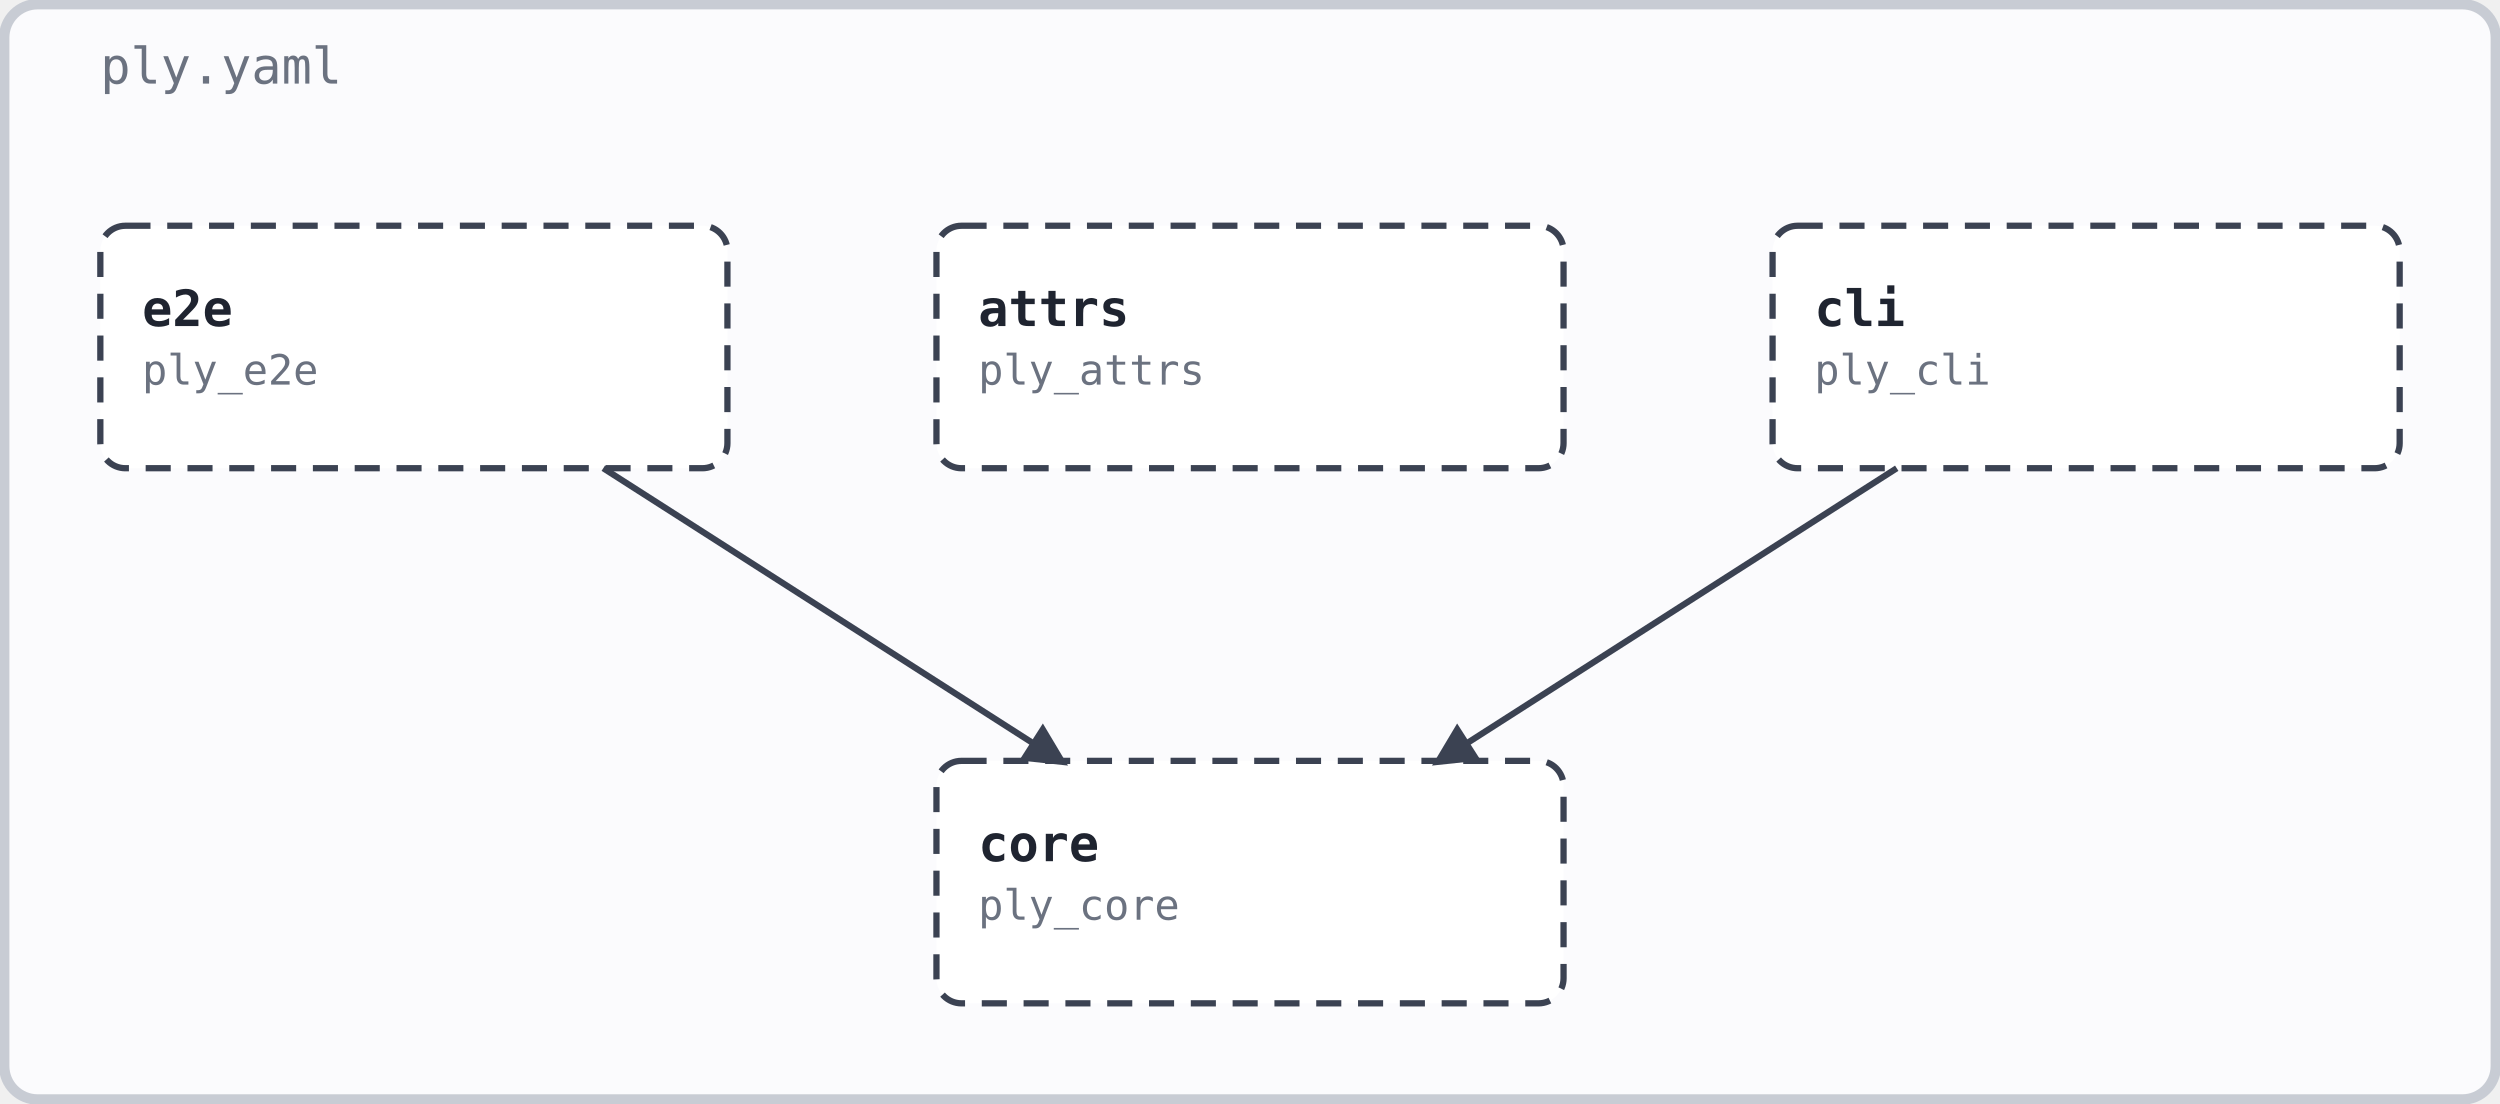
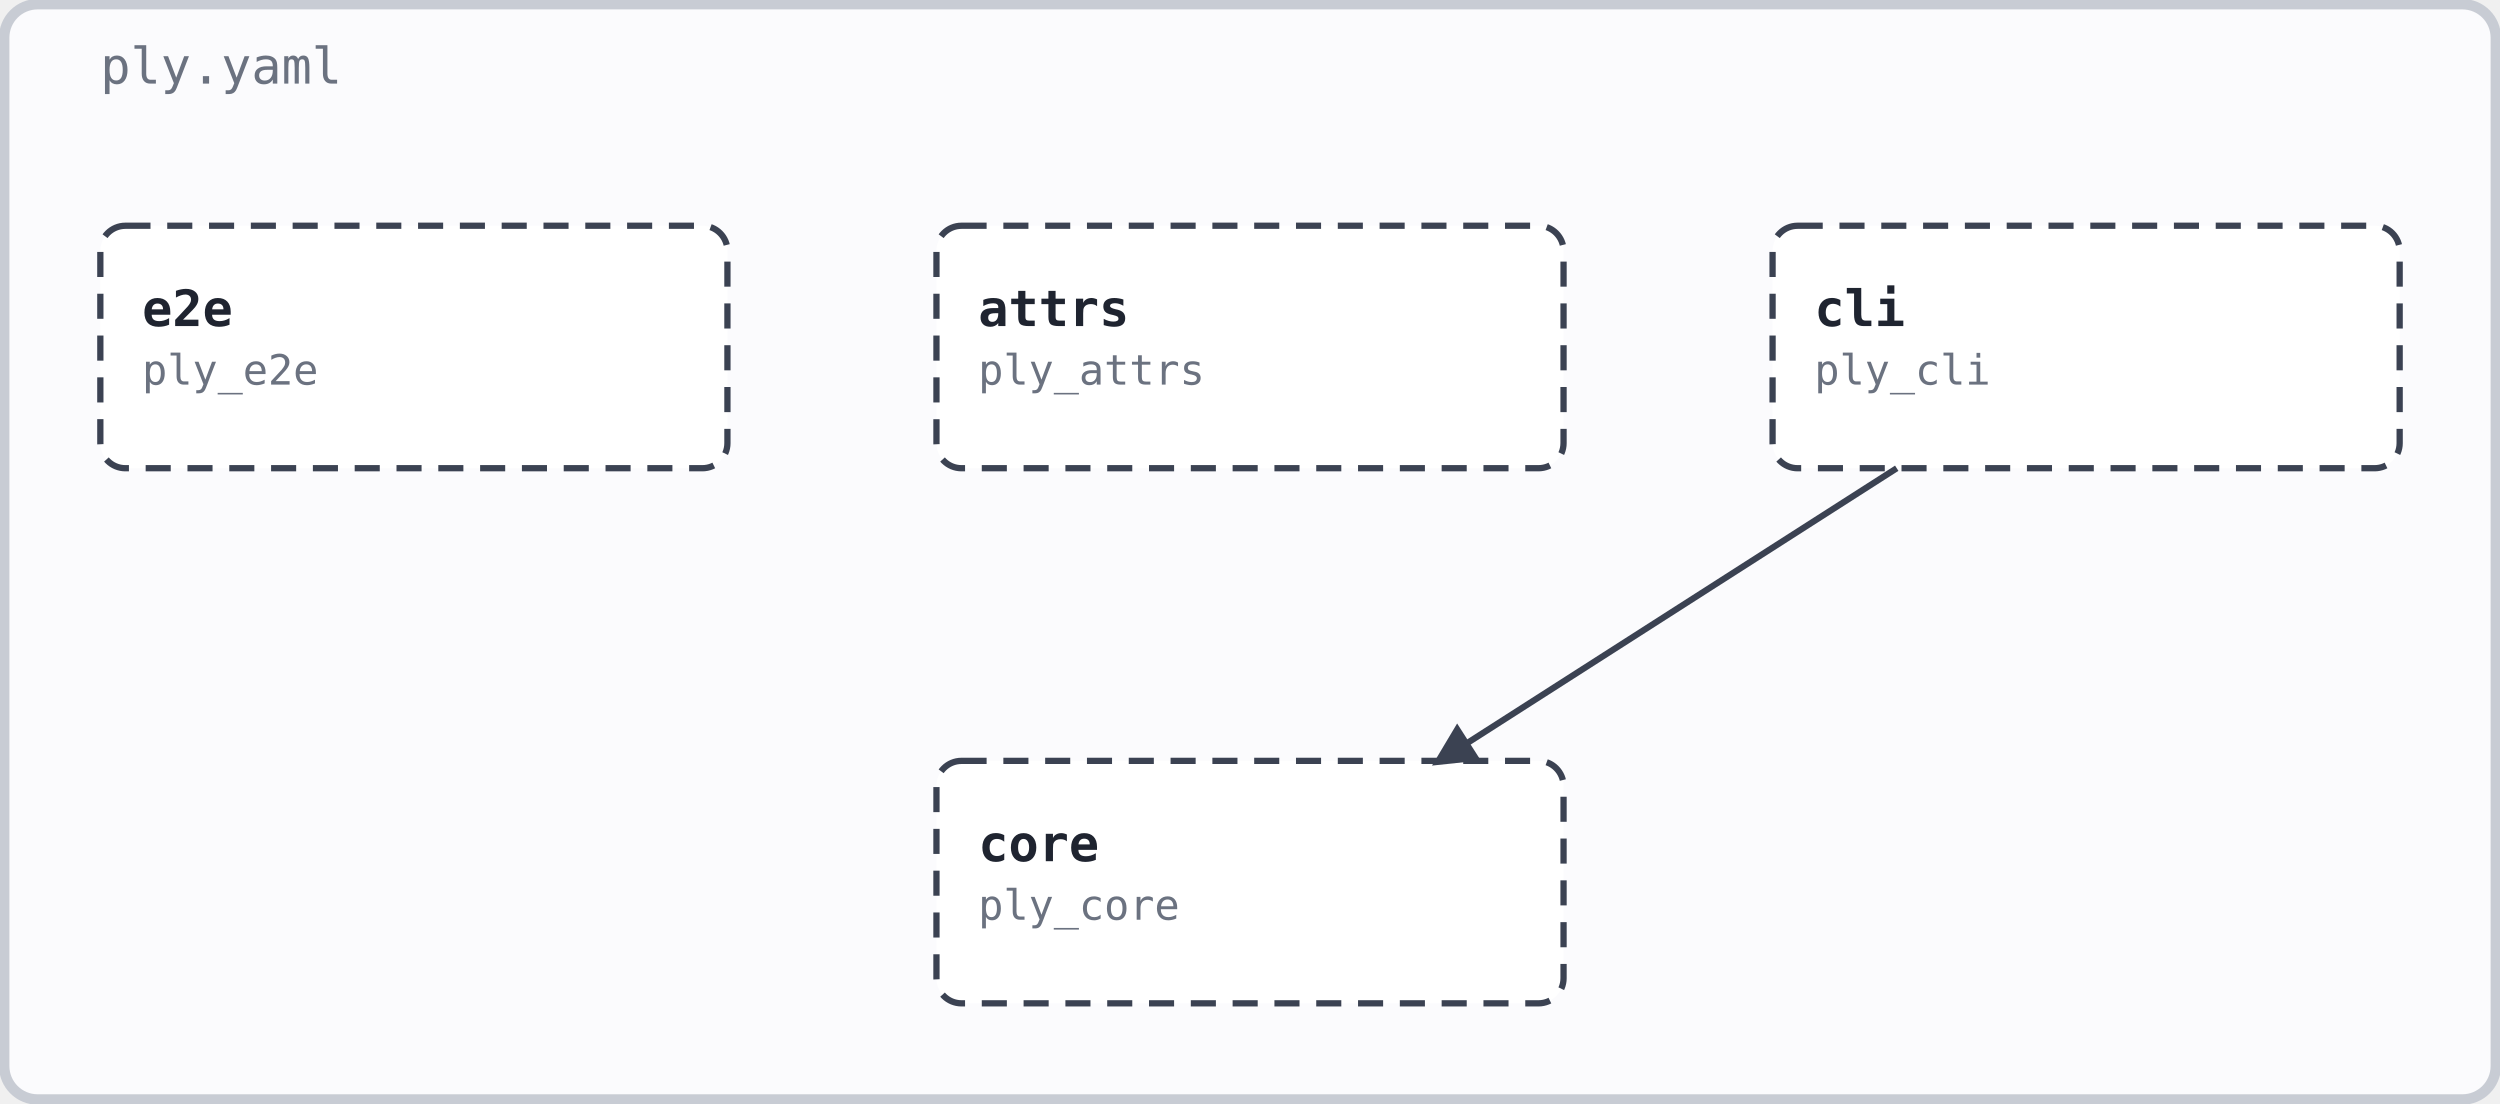
<svg xmlns="http://www.w3.org/2000/svg" width="598.0" height="264.0" viewBox="0 0 598.0 264.0" font-family="monospace" font-size="12">
  <style>.workspace-frame{fill:#fbfbfd;stroke:#c8ccd4;stroke-width:2.5}.workspace-title{fill:#6b7280}.component-box{stroke:#3b4252;stroke-width:1.5}.hollow-box{stroke-dasharray:6 4}.collapsed-stack{stroke:#3b4252;stroke-width:1.5}.pure-seal{fill:none;stroke:#3b4252}.strict-notch{fill:#1f2430}.component-name{fill:#1f2430;font-weight:bold}.component-anchor{fill:#6b7280;font-size:10px}.component-owns{fill:#6b7280;font-size:10px;font-style:italic}.ceiling-unclaimed{fill:#fff}.ceiling-tested{fill:#eaf6ec}.ceiling-fuzzed{fill:#cdeed3}.ceiling-bounded{fill:#a3e0b3}.ceiling-proved{fill:#78d194}.contract-mark{fill:#1f2430}.cap-badge rect{fill:#fdecec;stroke:#c9534f}.cap-badge text{fill:#8f2f2c;font-size:10px}.profile-tag rect{fill:#eef2fb;stroke:#5570a8}.profile-tag text{fill:#334b78;font-size:10px}.fn-chip-box{fill:#f6f7f9;stroke:#9aa2b1}.fn-chip-box-synth{fill:#ecdff5;stroke:#9aa2b1}.fn-name{fill:#1f2430}.fn-checks{fill:#2f6f4f;font-size:11px}.fn-check-with{fill:#6b7280;font-size:10px}.fn-examples{fill:#6b7280;font-size:10px}.fn-shield{fill:none;stroke:#9a7a1f;font-size:13px}.unresolved-pin circle,.registry-pin circle{fill:#fff6d8;stroke:#b08900}.pin-label{fill:#7a5c00;font-size:10px;text-anchor:middle}.edge-line{fill:none;stroke:#3b4252;stroke-width:1.5}.edge-label{fill:#3b4252;font-size:10px;text-anchor:middle}.deny-line{fill:none;stroke:#c9534f;stroke-width:1.5}.deny-bar{stroke:#c9534f;stroke-width:3}.deny-except{fill:#8f2f2c;font-size:10px;text-anchor:middle}.any-node circle{fill:#eceef2;stroke:#9aa2b1}.any-label{fill:#4b5563;text-anchor:middle}.external-box{fill:none;stroke:#3b4252;stroke-width:1.5}#arrow path{fill:#3b4252}</style>
  <defs>
    <marker id="arrow" viewBox="0 0 10 10" refX="8" refY="5" markerWidth="7" markerHeight="7" orient="auto-start-reverse">
      <path d="M 0 0 L 10 5 L 0 10 z" />
    </marker>
  </defs>
  <rect class="workspace-frame" x="1" y="1" width="596.0" height="262.0" rx="8" />
  <text class="workspace-title" x="24.0" y="20">ply.yaml</text>
  <g transform="translate(24.0,54.0)">
    <g class="component" data-name="e2e">
      <rect class="component-box ceiling-unclaimed hollow-box" x="0" y="0" width="150.0" height="58.0" rx="6" />
      <text class="component-name" x="10.0" y="24.0">e2e</text>
      <text class="component-anchor" x="10.0" y="38.0">ply_e2e</text>
    </g>
  </g>
  <g transform="translate(224.0,54.0)">
    <g class="component" data-name="attrs">
      <rect class="component-box ceiling-unclaimed hollow-box" x="0" y="0" width="150.0" height="58.0" rx="6" />
      <text class="component-name" x="10.0" y="24.0">attrs</text>
      <text class="component-anchor" x="10.0" y="38.0">ply_attrs</text>
    </g>
  </g>
  <g transform="translate(224.0,182.0)">
    <g class="component" data-name="core">
      <rect class="component-box ceiling-unclaimed hollow-box" x="0" y="0" width="150.0" height="58.0" rx="6" />
      <text class="component-name" x="10.0" y="24.0">core</text>
      <text class="component-anchor" x="10.0" y="38.0">ply_core</text>
    </g>
  </g>
  <g transform="translate(424.0,54.0)">
    <g class="component" data-name="cli">
      <rect class="component-box ceiling-unclaimed hollow-box" x="0" y="0" width="150.0" height="58.0" rx="6" />
      <text class="component-name" x="10.0" y="24.0">cli</text>
      <text class="component-anchor" x="10.0" y="38.0">ply_cli</text>
    </g>
  </g>
  <g class="edge-call">
    <path class="edge-line" d="M 453.7 112.0 L 344.3 182.0" marker-end="url(#arrow)" />
  </g>
-   <g class="edge-call">
-     <path class="edge-line" d="M 144.3 112.0 L 253.7 182.0" marker-end="url(#arrow)" />
-   </g>
</svg>
